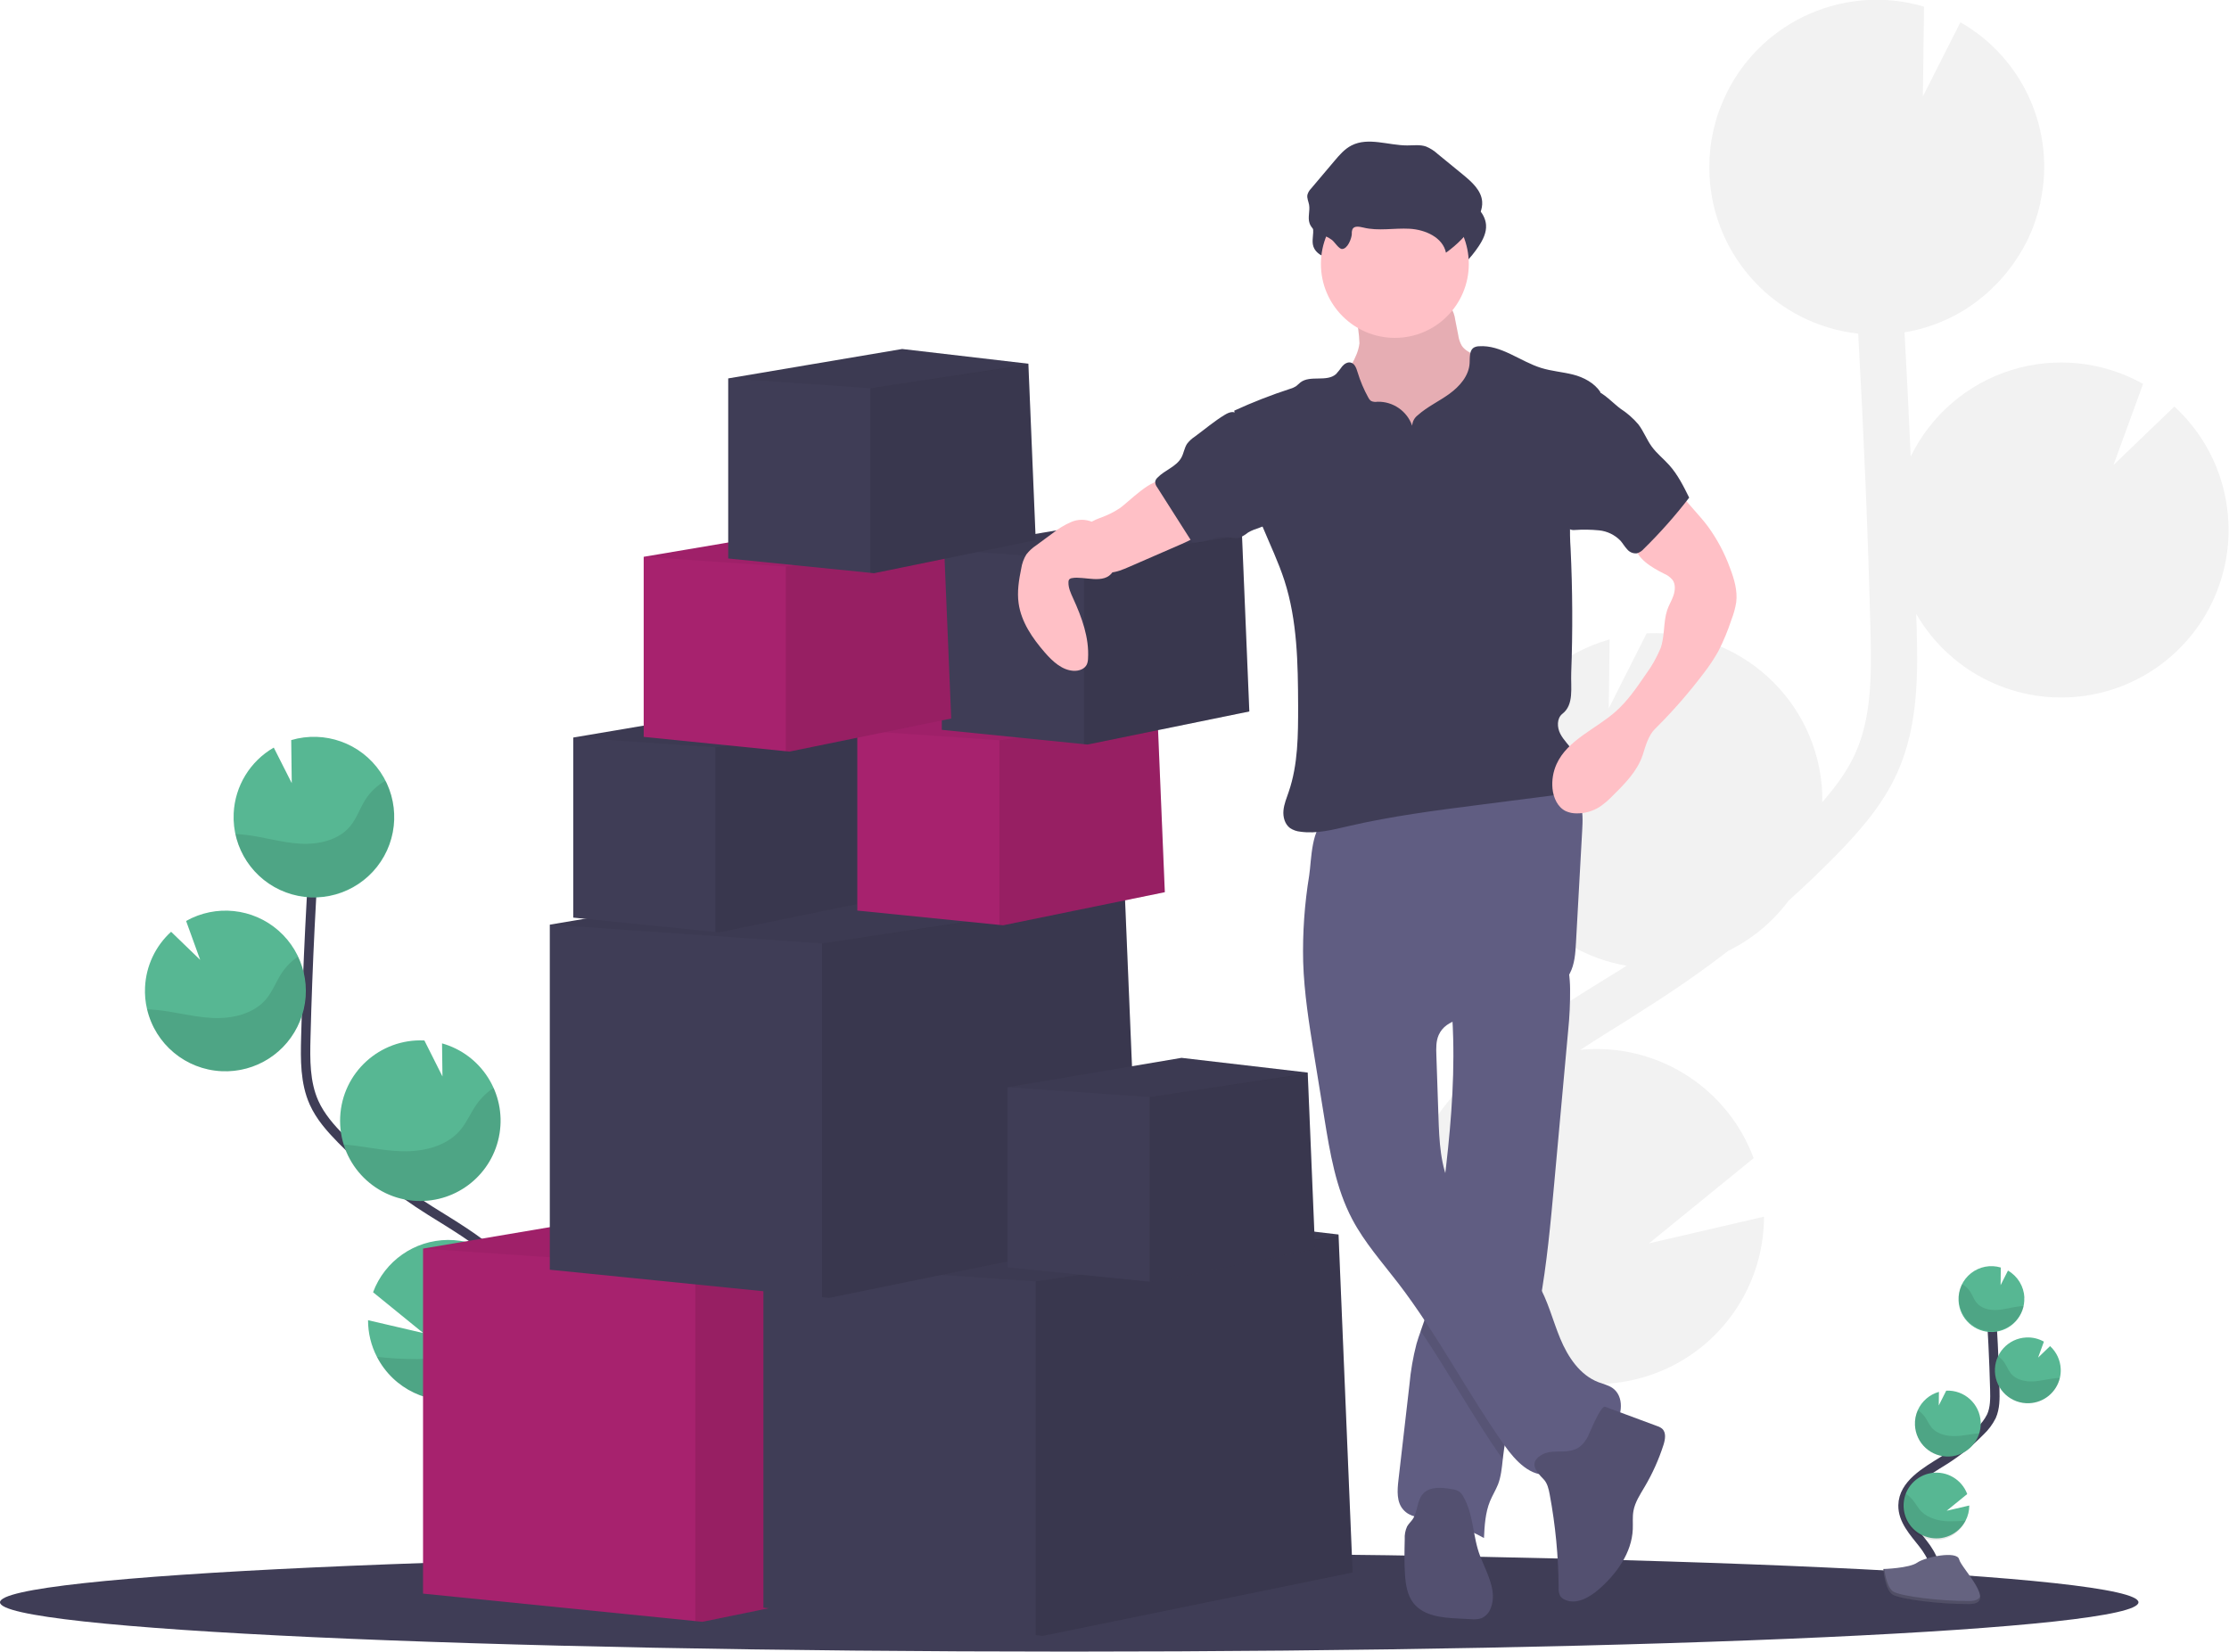
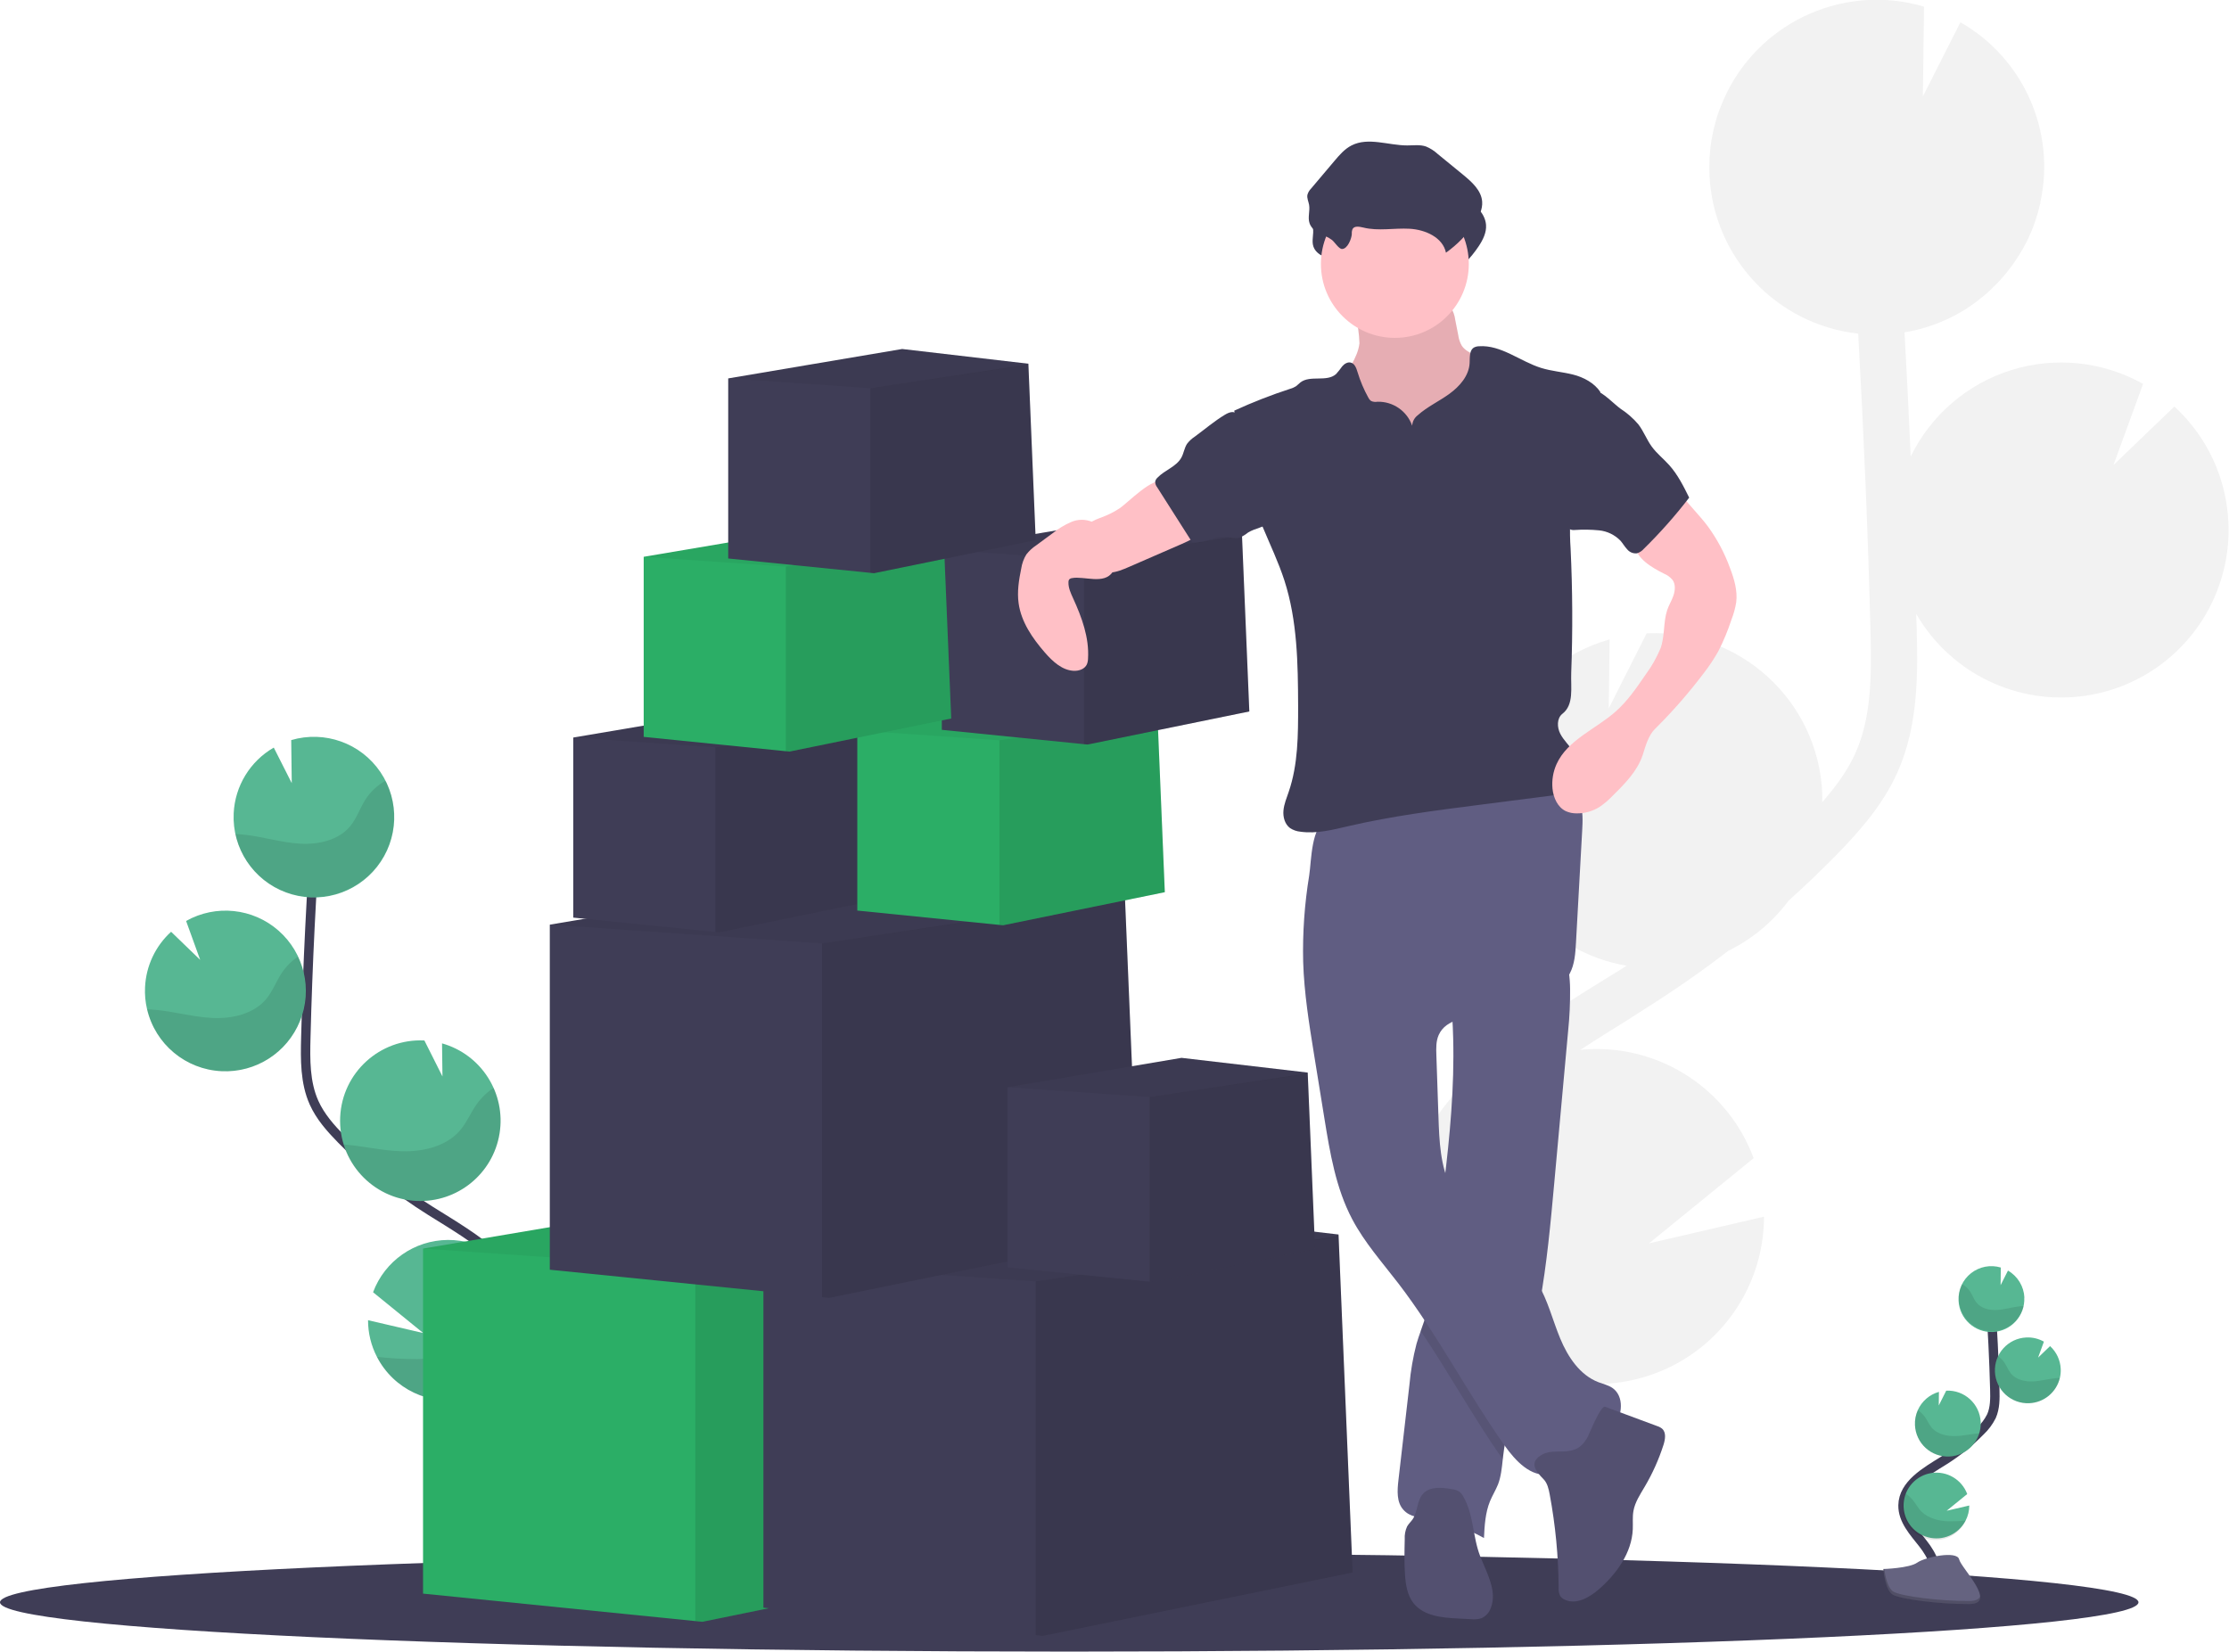
<svg xmlns="http://www.w3.org/2000/svg" id="ab82d996-d758-4a94-9ad9-9e4bd5f70489" data-name="Layer 1" width="949.57" height="703.65" viewBox="0 0 949.57 703.65">
  <path d="M808.53,515.61,816,511c.71-.45,1.41-.93,2.13-1.38a71.35,71.35,0,0,1-59.18-67,70.61,70.61,0,0,1,6.16-32.5,71.47,71.47,0,0,1,45.81-39.52l-.37,29.4,16.15-32a.64.64,0,0,1,.2,0,71.34,71.34,0,0,1,74.59,67.94c.06,1.36,0,2.7,0,4,5.62-6.41,10.72-13.28,14.1-20.81,6.84-15.25,7-32.52,6.43-53.51-1.08-41.6-2.87-83.51-5.21-125.3a71.3,71.3,0,0,1-63.35-67.49c-.1-2.19-.07-4.34,0-6.48,0-.53,0-1.07.08-1.6.14-2.07.33-4.12.65-6.14,0-.34.12-.66.18-1q.44-2.57,1.05-5.08c.16-.62.31-1.25.48-1.87.5-1.82,1-3.61,1.69-5.38.21-.59.46-1.16.68-1.74.51-1.3,1.06-2.58,1.64-3.85.31-.67.61-1.33.94-2,.08-.17.15-.34.24-.51l0,0a71.29,71.29,0,0,1,83.76-36.18l-.48,38.26,16-31.6a70.9,70.9,0,0,1,34,76.87h.08c-.11.51-.27,1-.39,1.5-.22.94-.46,1.87-.72,2.8-.34,1.19-.72,2.36-1.11,3.53-.3.87-.59,1.76-.92,2.62-.48,1.26-1,2.49-1.58,3.72-.32.72-.61,1.45-1,2.16q-1.37,2.76-3,5.4c-.37.61-.79,1.19-1.18,1.8-.76,1.18-1.53,2.35-2.36,3.49-.51.7-1.06,1.37-1.6,2.06-.78,1-1.58,2-2.41,2.91-.59.67-1.19,1.33-1.81,2-.87.92-1.77,1.81-2.7,2.69-.61.59-1.23,1.18-1.87,1.74-1.05.93-2.15,1.82-3.26,2.69-.56.44-1.1.9-1.68,1.32q-2.53,1.88-5.23,3.53c-.34.2-.7.37-1,.57-1.5.89-3,1.72-4.61,2.5-.67.33-1.37.62-2.06.93-1.29.58-2.59,1.14-3.92,1.65-.77.29-1.56.56-2.35.83-1.31.45-2.64.86-4,1.23-.8.22-1.59.44-2.4.63-1.46.35-2.95.64-4.45.89-.1,0-.19,0-.29.06q1.48,26.44,2.63,52.91a71.3,71.3,0,0,1,99-30.95l-12.61,34.55,25.94-24.91a71.14,71.14,0,0,1,23,49.26,69.82,69.82,0,0,1-1.81,19.65,71.31,71.31,0,0,1-131.17,19.43c0,1.79.13,3.59.18,5.38.47,18.52,1.06,41.56-8.17,62.14-6.25,13.95-16.32,25.28-26.27,35.43-6.47,6.61-13.18,13-20.06,19.19a71.34,71.34,0,0,1-25.76,21.42q-16.95,13.06-35.1,24.46L819,532.48c-6.79,4.21-13.75,8.53-20.58,13,1.2-.12,2.39-.25,3.61-.3a71.37,71.37,0,0,1,70.24,46.43L827.69,627.9l49-11.37a71.37,71.37,0,0,1-102.28,64.25c1.1,1.38,2.21,2.75,3.31,4.12,2.19,2.73,4.37,5.44,6.5,8.13,29,36.73,37.08,71.61,22.71,98.2l-17.46-9.44c14-25.88-7-59-20.83-76.46-2.09-2.64-4.23-5.3-6.39-8-18.53-23-39.53-49.12-39-81.13C724,568,770.89,538.93,808.53,515.61Z" transform="translate(-125.21 -98.18)" fill="#f2f2f2" />
  <ellipse cx="455.5" cy="682.65" rx="455.5" ry="21" fill="#3f3d56" />
  <path d="M948.7,773c3-5.51-.4-12.26-4.28-17.18s-8.61-10-8.51-16.29c.14-9,9.69-14.31,17.33-19.08a84.8,84.8,0,0,0,15.55-12.51,22.79,22.79,0,0,0,4.79-6.4c1.57-3.52,1.53-7.52,1.43-11.38q-.5-19.26-1.9-38.48" transform="translate(-125.21 -98.18)" fill="none" stroke="#3f3d56" stroke-miterlimit="10" stroke-width="4" />
  <path d="M987.62,651a14.06,14.06,0,0,0-7-11.5l-3.14,6.22.09-7.52a14,14,0,0,0-18,14.12,14,14,0,0,0,28-1.32Z" transform="translate(-125.21 -98.18)" fill="#57b793" />
  <path d="M962.59,746a14,14,0,1,1,.67-11.3l-8.76,7.13,9.64-2.24A14,14,0,0,1,962.59,746Z" transform="translate(-125.21 -98.18)" fill="#57b793" />
  <path d="M955.66,718.71A14,14,0,0,1,941,705.34a13.8,13.8,0,0,1,1.21-6.39,14.06,14.06,0,0,1,9-7.78l-.07,5.79,3.18-6.3h0a14,14,0,0,1,1.31,28.05Z" transform="translate(-125.21 -98.18)" fill="#57b793" />
  <path d="M989.73,696a14,14,0,0,1-1.32-28,13.9,13.9,0,0,1,7.52,1.78l-2.48,6.8,5.1-4.9a14,14,0,0,1,4.54,9.69,13.69,13.69,0,0,1-.36,3.86A14,14,0,0,1,989.73,696Z" transform="translate(-125.21 -98.18)" fill="#57b793" />
  <path d="M985.73,654.7c-3.24.36-6.39,1.37-9.64,1.57s-6.82-.58-8.88-3.11c-1.11-1.36-1.66-3.08-2.6-4.56a10,10,0,0,0-3.53-3.33,14,14,0,1,0,26.24,9.32C986.78,654.61,986.25,654.65,985.73,654.7Z" transform="translate(-125.21 -98.18)" opacity="0.1" />
  <path d="M989.73,696a14,14,0,0,1-13.35-20,10.4,10.4,0,0,1,2.82,2.83c1,1.51,1.6,3.25,2.78,4.64,2.18,2.57,5.92,3.41,9.31,3.25s6.65-1.11,10-1.42c.46,0,.94-.08,1.41-.09A14,14,0,0,1,989.73,696Z" transform="translate(-125.21 -98.18)" opacity="0.1" />
  <path d="M955.66,718.71A14,14,0,0,1,941,705.34a13.8,13.8,0,0,1,1.21-6.39,11.52,11.52,0,0,1,3,2.85c1.09,1.54,1.77,3.31,3,4.73,2.37,2.64,6.35,3.57,9.94,3.48s6.82-.93,10.28-1.19A14.06,14.06,0,0,1,955.66,718.71Z" transform="translate(-125.21 -98.18)" opacity="0.1" />
  <path d="M962.59,746A14,14,0,0,1,937,734.5a14.56,14.56,0,0,1,3.08,2.75c1.33,1.63,2.21,3.47,3.76,5,2.87,2.81,7.5,4,11.62,4.08A60.15,60.15,0,0,0,962.59,746Z" transform="translate(-125.21 -98.18)" opacity="0.1" />
  <path d="M927.54,766.65s11.07-.34,14.41-2.72,17-5.22,17.87-1.4,16.65,19,4.14,19.06-29.06-2-32.39-4S927.54,766.65,927.54,766.65Z" transform="translate(-125.21 -98.18)" fill="#656380" />
  <path d="M964.18,780.26c-12.5.1-29.06-2-32.39-4-2.53-1.54-3.55-7.09-3.88-9.65l-.37,0s.7,8.93,4,11,19.88,4.08,32.39,4c3.61,0,4.86-1.32,4.79-3.22C968.25,779.52,966.87,780.24,964.18,780.26Z" transform="translate(-125.21 -98.18)" opacity="0.2" />
  <path d="M319.62,742.15c-7.26-13.44,1-29.9,10.44-41.88s21-24.44,20.75-39.71c-.36-21.94-23.64-34.89-42.24-46.52a206.29,206.29,0,0,1-37.93-30.49c-4.57-4.67-9-9.65-11.66-15.61-3.84-8.58-3.74-18.33-3.49-27.73q1.2-47,4.64-93.82" transform="translate(-125.21 -98.18)" fill="none" stroke="#3f3d56" stroke-miterlimit="10" stroke-width="4" />
  <path d="M224.76,444.68a34.21,34.21,0,0,1,17.08-28l7.66,15.15-.23-18.34a34.22,34.22,0,1,1-24.51,31.22Z" transform="translate(-125.21 -98.18)" fill="#57b793" />
  <path d="M285.78,676.24a34.2,34.2,0,0,0,64.59-14,33.76,33.76,0,0,0-2.23-13.88,34.22,34.22,0,0,0-64,.37l21.37,17.38L282,660.64A33.83,33.83,0,0,0,285.78,676.24Z" transform="translate(-125.21 -98.18)" fill="#57b793" />
  <path d="M302.67,609.82a34.22,34.22,0,0,0,10.85-67.12l.18,14.09L306,541.46h-.09a34.22,34.22,0,0,0-3.19,68.37Z" transform="translate(-125.21 -98.18)" fill="#57b793" />
  <path d="M219.61,554.55a34.22,34.22,0,1,0-15.12-64l6,16.57L198.1,495.15A34.06,34.06,0,0,0,187,518.77a33.37,33.37,0,0,0,.87,9.42A34.21,34.21,0,0,0,219.61,554.55Z" transform="translate(-125.21 -98.18)" fill="#57b793" />
  <path d="M229.36,453.8c7.9.87,15.58,3.32,23.5,3.81s16.63-1.4,21.64-7.56c2.7-3.32,4.05-7.52,6.33-11.14a24.28,24.28,0,0,1,8.62-8.11,34.22,34.22,0,1,1-64,22.71C226.78,453.57,228.08,453.66,229.36,453.8Z" transform="translate(-125.21 -98.18)" opacity="0.1" />
  <path d="M219.61,554.55a34.24,34.24,0,0,0,32.55-48.8,25.31,25.31,0,0,0-6.88,6.88c-2.44,3.68-3.91,7.93-6.78,11.31-5.33,6.26-14.43,8.31-22.69,7.94s-16.23-2.73-24.45-3.48c-1.14-.1-2.3-.18-3.45-.21A34.21,34.21,0,0,0,219.61,554.55Z" transform="translate(-125.21 -98.18)" opacity="0.1" />
  <path d="M302.67,609.82a34.21,34.21,0,0,0,32.82-48.17,27.67,27.67,0,0,0-7.23,7c-2.66,3.75-4.32,8.07-7.43,11.53-5.77,6.43-15.47,8.7-24.22,8.49-8.47-.18-16.63-2.26-25.05-2.91A34.24,34.24,0,0,0,302.67,609.82Z" transform="translate(-125.21 -98.18)" opacity="0.1" />
  <path d="M285.78,676.24a34.2,34.2,0,0,0,64.59-14,33.76,33.76,0,0,0-2.23-13.88,34.26,34.26,0,0,0-7.5,6.69c-3.25,4-5.4,8.46-9.16,12.16-7,6.86-18.29,9.7-28.34,10A146.77,146.77,0,0,1,285.78,676.24Z" transform="translate(-125.21 -98.18)" opacity="0.1" />
-   <polygon points="431.22 663.95 299.22 690.95 296.22 690.65 180.22 678.95 180.22 531.95 322.22 507.95 425.22 519.95 425.25 520.6 425.26 520.92 431.22 663.95" fill="#a7226e" />
+   <polygon points="431.22 663.95 299.22 690.95 296.22 690.65 180.22 678.95 180.22 531.95 322.22 507.95 425.22 519.95 425.25 520.6 425.26 520.92 431.22 663.95" fill="#2bae66" />
  <polygon points="431.22 663.95 299.22 690.95 296.22 690.65 296.22 539.95 425.25 520.6 431.22 663.95" opacity="0.1" />
  <polygon points="425.26 520.92 425.22 520.95 296.22 539.95 180.22 531.95 322.22 507.95 425.22 519.95 425.25 520.6 425.26 520.92" opacity="0.05" />
  <polygon points="576.22 669.95 444.22 696.95 441.22 696.65 325.22 684.95 325.22 537.95 467.22 513.95 570.22 525.95 570.25 526.6 570.26 526.92 576.22 669.95" fill="#3f3d56" />
  <polygon points="576.22 669.95 444.22 696.95 441.22 696.65 441.22 545.95 570.25 526.6 576.22 669.95" opacity="0.1" />
  <polygon points="570.26 526.92 570.22 526.95 441.22 545.95 325.22 537.95 467.22 513.95 570.22 525.95 570.25 526.6 570.26 526.92" opacity="0.05" />
  <polygon points="485.22 525.95 353.22 552.95 350.22 552.65 234.22 540.95 234.22 393.95 376.22 369.95 479.22 381.95 479.25 382.6 479.26 382.92 485.22 525.95" fill="#3f3d56" />
  <polygon points="485.22 525.95 353.22 552.95 350.22 552.65 350.22 401.95 479.25 382.6 485.22 525.95" opacity="0.1" />
  <polygon points="479.26 382.92 479.22 382.95 350.22 401.95 234.22 393.95 376.22 369.95 479.22 381.95 479.25 382.6 479.26 382.92" opacity="0.05" />
  <polygon points="560.22 532.11 491.33 546.21 489.76 546.05 429.22 539.94 429.22 463.22 503.33 450.69 557.09 456.96 557.11 457.3 557.11 457.46 560.22 532.11" fill="#3f3d56" />
  <polygon points="560.22 532.11 491.33 546.21 489.76 546.05 489.76 467.4 557.11 457.3 560.22 532.11" opacity="0.1" />
  <polygon points="557.11 457.46 557.09 457.48 489.76 467.4 429.22 463.22 503.33 450.69 557.09 456.96 557.11 457.3 557.11 457.46" opacity="0.05" />
  <polygon points="375.22 383.11 306.33 397.2 304.76 397.05 244.22 390.94 244.22 314.22 318.33 301.69 372.09 307.96 372.11 308.3 372.11 308.46 375.22 383.11" fill="#3f3d56" />
  <polygon points="375.22 383.11 306.33 397.2 304.76 397.05 304.76 318.4 372.11 308.3 375.22 383.11" opacity="0.1" />
  <polygon points="372.11 308.46 372.09 308.48 304.76 318.4 244.22 314.22 318.33 301.69 372.09 307.96 372.11 308.3 372.11 308.46" opacity="0.05" />
-   <polygon points="496.22 380.11 427.33 394.2 425.76 394.05 365.22 387.94 365.22 311.22 439.33 298.69 493.09 304.96 493.11 305.3 493.11 305.46 496.22 380.11" fill="#a7226e" />
+   <polygon points="496.22 380.11 427.33 394.2 425.76 394.05 365.22 387.94 365.22 311.22 439.33 298.69 493.09 304.96 493.11 305.3 493.11 305.46 496.22 380.11" fill="#2bae66" />
  <polygon points="496.22 380.11 427.33 394.2 425.76 394.05 425.76 315.4 493.11 305.3 496.22 380.11" opacity="0.1" />
  <polygon points="493.11 305.46 493.09 305.48 425.76 315.4 365.22 311.22 439.33 298.69 493.09 304.96 493.11 305.3 493.11 305.46" opacity="0.05" />
  <polygon points="532.22 303.11 463.33 317.2 461.76 317.05 401.22 310.94 401.22 234.22 475.33 221.69 529.09 227.96 529.11 228.3 529.11 228.46 532.22 303.11" fill="#3f3d56" />
  <polygon points="532.22 303.11 463.33 317.2 461.76 317.05 461.76 238.4 529.11 228.3 532.22 303.11" opacity="0.1" />
  <polygon points="529.11 228.46 529.09 228.48 461.76 238.4 401.22 234.22 475.33 221.69 529.09 227.96 529.11 228.3 529.11 228.46" opacity="0.05" />
  <path d="M704.35,244.45c-.73,6.5-5.69,11.74-7.53,18-2.76,9.45,2,19.6,8.56,27A59.77,59.77,0,0,0,747,309.19a17.91,17.91,0,0,0,6.88-.75,14.94,14.94,0,0,0,5.23-3.58c4.92-4.95,7.57-11.8,8.62-18.71s.65-13.94.24-20.91a11.83,11.83,0,0,0-.78-4.22,10.72,10.72,0,0,0-2.71-3.33,63,63,0,0,0-11.65-8.47c-1.8-1-3.73-2-4.88-3.73a12.21,12.21,0,0,1-1.51-4.47l-1.29-6.56a12.86,12.86,0,0,0-1.89-5.32c-2.27-3.06-6.62-3.48-10.43-3.63l-14-.55c-4.35-.17-10.07-1.42-14.32-.56-4,.79-2.65,4.45-1.93,7.77A56.18,56.18,0,0,1,704.35,244.45Z" transform="translate(-125.21 -98.18)" fill="#ffc0c6" />
  <path d="M704.35,244.45c-.73,6.5-5.69,11.74-7.53,18-2.76,9.45,2,19.6,8.56,27A59.77,59.77,0,0,0,747,309.19a17.91,17.91,0,0,0,6.88-.75,14.94,14.94,0,0,0,5.23-3.58c4.92-4.95,7.57-11.8,8.62-18.71s.65-13.94.24-20.91a11.83,11.83,0,0,0-.78-4.22,10.72,10.72,0,0,0-2.71-3.33,63,63,0,0,0-11.65-8.47c-1.8-1-3.73-2-4.88-3.73a12.21,12.21,0,0,1-1.51-4.47l-1.29-6.56a12.86,12.86,0,0,0-1.89-5.32c-2.27-3.06-6.62-3.48-10.43-3.63l-14-.55c-4.35-.17-10.07-1.42-14.32-.56-4,.79-2.65,4.45-1.93,7.77A56.18,56.18,0,0,1,704.35,244.45Z" transform="translate(-125.21 -98.18)" opacity="0.1" />
  <path d="M793.26,537.21l-5.94,65.12c-1.55,17.08-3.13,34.23-6.17,51.09-1,5.81-2.28,11.59-3.74,17.32-4.06,15.91-9.95,31.46-11.85,47.77-.06.47-.11,1-.16,1.43-.39,3.6-.73,7.24-2,10.6-1,2.49-2.41,4.76-3.44,7.22-2,4.92-2.32,10.36-2.57,15.69a67.64,67.64,0,0,0-23.29-8c-4-.59-8.35-1-11-4-3-3.26-2.65-8.25-2.15-12.63q2.36-20.4,4.7-40.78a106.28,106.28,0,0,1,3-17.32c.54-1.89,1.19-3.75,1.85-5.61.91-2.56,1.83-5.12,2.52-7.75A93.33,93.33,0,0,0,735,644.53c1.61-13.68,3.55-27.33,5.25-41l.09-.72c2.55-20.72,4.49-41.54,3.93-62.41-.08-3.09-.21-6.18-.41-9.28-.28-4.49-.69-6.87,3-9.68,4.11-3.1,9.52-5.27,14.22-7.3,2.53-1.1,30.39-11,31-8.82a54.29,54.29,0,0,1,2,14.22A158.22,158.22,0,0,1,793.26,537.21Z" transform="translate(-125.21 -98.18)" fill="#605d82" />
  <path d="M781.15,653.42c-1,5.81-2.28,11.59-3.74,17.32-4.06,15.91-9.95,31.46-11.85,47.77-.06.47-.11,1-.16,1.43-12.42-17.74-22.88-36.82-35-54.75.91-2.56,1.83-5.12,2.52-7.75A93.33,93.33,0,0,0,735,644.53c1.61-13.68,3.55-27.33,5.25-41l.09-.72a42.47,42.47,0,0,0,3,8.41c8.14,16.54,27.48,24.9,36.94,40.73Q780.75,652.69,781.15,653.42Z" transform="translate(-125.21 -98.18)" opacity="0.1" />
  <path d="M680.37,508c.41,13.26,2.53,26.41,4.65,39.51l4.37,27c2.39,14.8,4.89,29.89,11.89,43.14,5.24,9.92,12.78,18.38,19.61,27.27,16.78,21.86,29.39,46.63,45.3,69.13,4.63,6.54,11.24,13.62,19.13,12.25,5.18-.89,8.94-5.21,13-8.53,4.8-3.92,10.58-6.79,14.36-11.71s4.52-13.08-.6-16.58c-1.75-1.19-3.88-1.64-5.86-2.4-7.93-3-13.07-10.76-16.33-18.6s-5.25-16.25-9.6-23.54c-9.46-15.83-28.81-24.19-36.95-40.74-4.56-9.26-5-20-5.34-30.27l-.89-26.31c-.1-2.88-.17-5.87,1-8.5,3.11-7,12.51-7.66,20.13-8.55a68.75,68.75,0,0,0,24.67-7.78c4.39-2.37,8.67-5.39,11-9.79,2.14-4,2.43-8.71,2.68-13.25l2.64-47.69c.23-4.1.43-8.35-1-12.19-3.63-9.66-15.83-12.82-26.14-12.36-19.18.86-36.88,9.11-55,14.69-4.49,1.38-9,2.62-13.63,3.55-4,.81-9,.48-12.84,1.78-6.88,2.32-6.71,17.38-7.68,23.62A198.29,198.29,0,0,0,680.37,508Z" transform="translate(-125.21 -98.18)" fill="#605d82" />
  <path d="M782.72,728.32c1.69,1.71,2.24,4.21,2.68,6.57a224.15,224.15,0,0,1,3.8,39.71,6.58,6.58,0,0,0,.71,3.6,4.59,4.59,0,0,0,1.87,1.5c4.89,2.33,10.56-.92,14.64-4.49,7.55-6.61,13.94-15.49,14.37-25.52.11-2.58-.18-5.19.27-7.74.66-3.78,2.87-7.07,4.81-10.37a88.05,88.05,0,0,0,8-17.82c.74-2.34,1.24-5.28-.6-6.91a6.43,6.43,0,0,0-2.17-1.13L809,697.52c-1.92-.71-6.68,11.52-7.43,12.86-1.85,3.27-3.69,5.12-7.4,5.88s-8.29-.34-11.83,1.55C776.34,721,779.33,724.91,782.72,728.32Z" transform="translate(-125.21 -98.18)" fill="#535070" />
  <path d="M748.64,735.87a6.73,6.73,0,0,0-1.68-2.13,7.53,7.53,0,0,0-3.39-1.15c-4.2-.72-9.18-1.19-12.09,1.94-2.72,2.93-2.25,7.7-4.52,11-.72,1-1.7,1.9-2.32,3a11.26,11.26,0,0,0-1,5.38c-.12,5.09-.24,10.2.12,15.28.29,4.26,1,8.73,3.67,12.07,4.28,5.36,12,6.13,18.84,6.47l5.55.29a11,11,0,0,0,4.54-.42,7.45,7.45,0,0,0,3.92-4.31c2.89-7.18-1.68-14.91-4.5-22.11C752.53,752.89,753.11,743.7,748.64,735.87Z" transform="translate(-125.21 -98.18)" fill="#535070" />
  <path d="M702.75,207.8a4.53,4.53,0,0,1,.31-2.14c.81-1.43,2.93-1,4.53-.64,6.43,1.62,13.21.15,19.84.53s14.09,3.69,15.42,10.19a48.21,48.21,0,0,0,12.23-12.56c1.84-2.75,3.44-5.9,3.19-9.2-.36-4.76-4.35-8.32-8-11.34l-11-9a16.71,16.71,0,0,0-4.94-3.14c-2.54-.87-5.32-.45-8-.45-8,0-16.58-3.65-23.71,0-3,1.53-5.23,4.16-7.39,6.72l-9.83,11.64a6.21,6.21,0,0,0-1.58,2.67c-.28,1.42.45,2.82.71,4.25.46,2.6-.66,5.38.2,7.88,1.43,4.14,6.47,4.73,9.55,7.11,1.14.88,2.94,3.89,4.31,3.85C701,214.12,702.68,209.72,702.75,207.8Z" transform="translate(-125.21 -98.18)" fill="#3f3d56" />
  <circle cx="594.22" cy="112.45" r="31.5" fill="#ffc0c6" />
  <path d="M726.81,279.56A15.26,15.26,0,0,0,712,269.34a4.45,4.45,0,0,1-2.74-.35,3.79,3.79,0,0,1-1.13-1.4,55.73,55.73,0,0,1-4.59-10.86c-.5-1.67-1.19-3.64-2.88-4.07-1.36-.35-2.75.53-3.66,1.6a35,35,0,0,1-2.62,3.29c-4,3.54-11,.31-15.19,3.56-.69.53-1.26,1.21-2,1.7a9.1,9.1,0,0,1-2.31,1A221.38,221.38,0,0,0,651,273.14c2.8,16.84,5.66,34,12.22,49.75,3.12,7.5,6.65,14.85,9.15,22.58,5.54,17.13,5.78,35.46,5.85,53.47,0,12.32,0,24.9-4,36.56-.9,2.64-2,5.26-2.25,8s.57,5.84,2.82,7.48a9.51,9.51,0,0,0,4.35,1.53c6.91,1,13.87-.82,20.67-2.4,18.23-4.22,36.83-6.64,55.38-9l31.1-4a18.19,18.19,0,0,0,6.44-1.67c5.69-3.11,6.23-11.67,2.69-17.11-1.69-2.61-4.08-4.75-5.51-7.51s-1.54-6.64.91-8.55c5-3.9,3.5-11.13,3.74-17.45q1-26.52-.27-53a103.72,103.72,0,0,1-.18-11c.35-6.22,1.89-12.31,3.43-18.36l9.45-37.2c-2.47-3.9-7.2-6.38-11.67-7.5s-9.14-1.45-13.55-2.82c-9-2.8-17.08-9.9-26.51-9.24a4.85,4.85,0,0,0-2.06.5c-2.12,1.21-1.79,4.27-1.92,6.71-.3,5.41-4.28,9.92-8.66,13.09s-9.4,5.47-13.43,9.08A6,6,0,0,0,726.81,279.56Z" transform="translate(-125.21 -98.18)" fill="#3f3d56" />
  <path d="M602,314.85a37,37,0,0,1-6.62,3.41c-2.2.87-4.55,1.56-6.35,3.08a10.05,10.05,0,0,0-2.21,2.73A12.13,12.13,0,0,0,598,342.14c2.89-.15,5.62-1.32,8.27-2.47L628.49,330c3.76-1.63,7.82-3.53,9.6-7.23a1.74,1.74,0,0,0,.22-1.15,1.89,1.89,0,0,0-.92-1,49.77,49.77,0,0,1-12.93-12.2c-.91-1.24-2-4.16-3.32-4.91C616.44,300.9,605.77,312.41,602,314.85Z" transform="translate(-125.21 -98.18)" fill="#ffc0c6" />
  <path d="M839.52,307l8.19,9.36c1.76,2,3.52,4,5.12,6.16a71.67,71.67,0,0,1,9.38,17.67c1.78,4.67,3.26,9.65,2.64,14.61a36,36,0,0,1-2.05,7.43,91.86,91.86,0,0,1-5.57,13.4A76.26,76.26,0,0,1,851,385a219.1,219.1,0,0,1-20.77,23.75c-2.8,2.77-4,7.26-5.19,11-2.25,6.91-7.6,12.3-12.77,17.4a35.19,35.19,0,0,1-5.49,4.72,17.8,17.8,0,0,1-10,2.84,11,11,0,0,1-4.49-.93c-3.54-1.68-5.34-5.77-5.71-9.67a20.7,20.7,0,0,1,1.72-10.36c4.7-10.41,16.77-14.92,25.3-22.52,5-4.45,8.83-10.05,12.61-15.58a54.05,54.05,0,0,0,6.37-11.17c1.9-5.09,1.16-11.11,2.83-16.27.7-2.19,2-4.16,2.71-6.33s.95-4.74-.38-6.61a9.55,9.55,0,0,0-3.71-2.72c-5.45-2.76-11.55-6.32-12.59-12.35a13.22,13.22,0,0,1,2.44-9.43,39,39,0,0,1,6.87-7.2C833.12,311.43,837.13,309.06,839.52,307Z" transform="translate(-125.21 -98.18)" fill="#ffc0c6" />
  <path d="M596.74,327.91c-1.44-2.92-3.25-5.9-6.17-7.35a11.36,11.36,0,0,0-9,0,34.12,34.12,0,0,0-7.88,4.76l-7.06,5.21a17.37,17.37,0,0,0-4.19,3.87,16.11,16.11,0,0,0-2.18,6c-1,4.87-1.81,9.88-1.11,14.81,1.12,8,5.92,14.92,11.2,21,3.3,3.78,7.38,7.6,12.4,7.77,2.17.07,4.58-.79,5.48-2.76a6.83,6.83,0,0,0,.49-2.46c.54-8.88-2.64-17.55-6.34-25.64-1-2.2-2.08-4.48-2-6.89a1.86,1.86,0,0,1,.3-1.16,1.94,1.94,0,0,1,1.2-.59c5.07-1,13.81,2.94,17.36-2.69C601.54,338.07,598.38,331.22,596.74,327.91Z" transform="translate(-125.21 -98.18)" fill="#ffc0c6" />
  <path d="M701.09,197.89a4.66,4.66,0,0,1,.32-2.14c.81-1.44,2.93-1,4.53-.64,6.43,1.62,13.21.15,19.84.53s14.08,3.69,15.42,10.19a48.53,48.53,0,0,0,12.23-12.56c1.84-2.76,3.44-5.91,3.19-9.21-.36-4.76-4.36-8.32-8-11.33l-11-9a16.66,16.66,0,0,0-4.93-3.14c-2.55-.87-5.32-.45-8-.45-8,0-16.58-3.65-23.71,0-3,1.53-5.23,4.16-7.39,6.72l-9.84,11.64a6.23,6.23,0,0,0-1.57,2.67c-.28,1.42.45,2.82.71,4.25.46,2.6-.66,5.38.2,7.87,1.43,4.15,6.47,4.74,9.55,7.12,1.14.88,2.94,3.89,4.31,3.85C699.32,204.21,701,199.81,701.09,197.89Z" transform="translate(-125.21 -98.18)" fill="#3f3d56" />
  <path d="M634.19,284.21a13.06,13.06,0,0,0-3.3,3.07c-1.15,1.75-1.39,4-2.38,5.8-2.12,3.94-7.09,5.35-10.18,8.58a3.19,3.19,0,0,0-1,1.68,3.71,3.71,0,0,0,.83,2.42l14.94,23.48c5,.44,9.74-2.68,14.72-2.26,1.85.15,3.76.79,5.54.24a16.1,16.1,0,0,0,3.55-2.17c3-1.88,6.92-2.1,9.41-4.57s2.7-6.1,2.67-9.47a37.37,37.37,0,0,0-.89-8.7c-2.2-9-9.09-15.94-13.41-23.92-2.11-3.89-3.25-6.16-7.7-3.49S638.4,281.13,634.19,284.21Z" transform="translate(-125.21 -98.18)" fill="#3f3d56" />
  <path d="M815.6,272.34a35.07,35.07,0,0,1,7.52,6.58c2.27,2.93,3.56,6.53,5.75,9.53s5,5.16,7.4,7.84c3.65,4.06,6.12,9,8.54,13.91A208.6,208.6,0,0,1,825.49,332a6.19,6.19,0,0,1-2.94,1.92,4.71,4.71,0,0,1-4.14-1.69c-1.08-1.12-1.84-2.52-2.87-3.69a14.75,14.75,0,0,0-9.13-4.41,62.72,62.72,0,0,0-10.35-.15,4,4,0,0,1-2.21-.37,3.65,3.65,0,0,1-1.2-1.38c-4-6.88-2.75-15.52-1.32-23.38l3.27-18a40.44,40.44,0,0,1,2.73-10c1.24-2.65,4-7.15,7.42-6.35S812.71,270.26,815.6,272.34Z" transform="translate(-125.21 -98.18)" fill="#3f3d56" />
-   <polygon points="405.22 306.11 336.33 320.2 334.76 320.05 274.22 313.94 274.22 237.22 348.33 224.69 402.09 230.96 402.11 231.3 402.11 231.46 405.22 306.11" fill="#a7226e" />
+   <polygon points="405.22 306.11 336.33 320.2 334.76 320.05 274.22 313.94 274.22 237.22 348.33 224.69 402.09 230.96 402.11 231.3 402.11 231.46 405.22 306.11" fill="#2bae66" />
  <polygon points="405.22 306.11 336.33 320.2 334.76 320.05 334.76 241.4 402.11 231.3 405.22 306.11" opacity="0.1" />
  <polygon points="402.11 231.46 402.09 231.48 334.76 241.4 274.22 237.22 348.33 224.69 402.09 230.96 402.11 231.3 402.11 231.46" opacity="0.05" />
  <polygon points="441.22 230.11 372.33 244.21 370.76 244.05 310.22 237.94 310.22 161.22 384.33 148.69 438.09 154.96 438.11 155.3 438.11 155.46 441.22 230.11" fill="#3f3d56" />
  <polygon points="441.22 230.11 372.33 244.21 370.76 244.05 370.76 165.4 438.11 155.3 441.22 230.11" opacity="0.1" />
  <polygon points="438.11 155.46 438.09 155.48 370.76 165.4 310.22 161.22 384.33 148.69 438.09 154.96 438.11 155.3 438.11 155.46" opacity="0.05" />
</svg>
